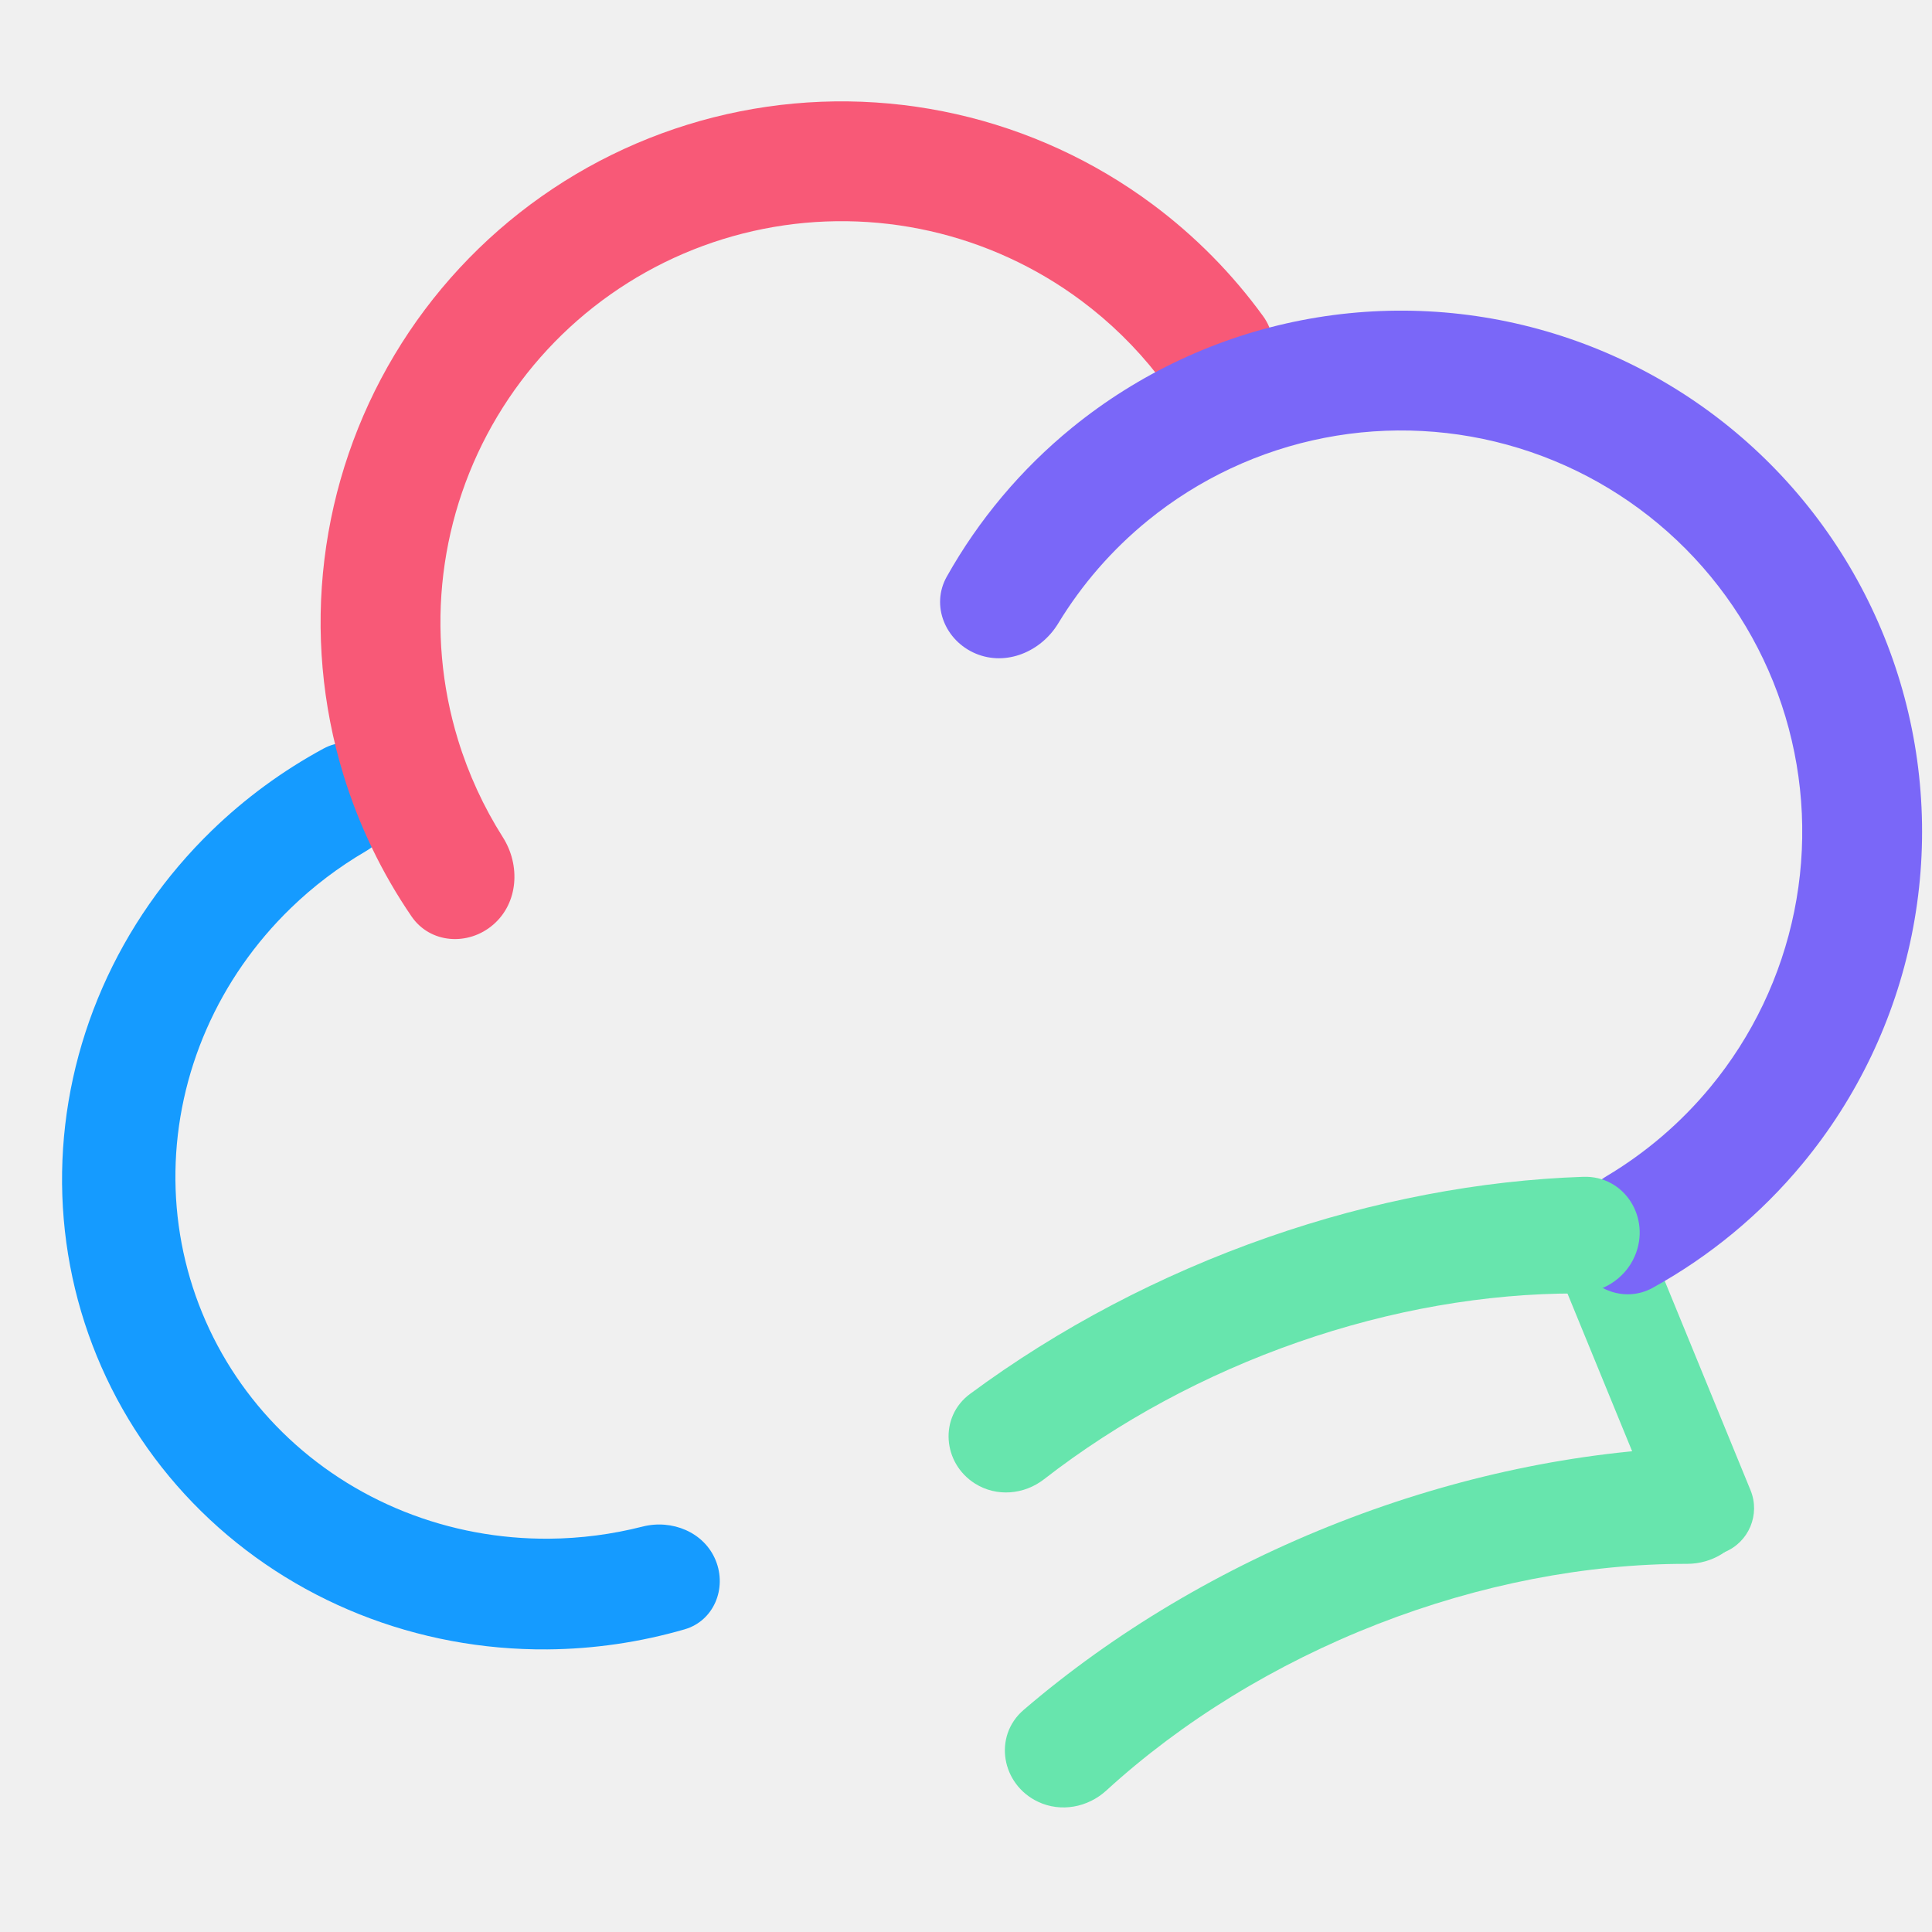
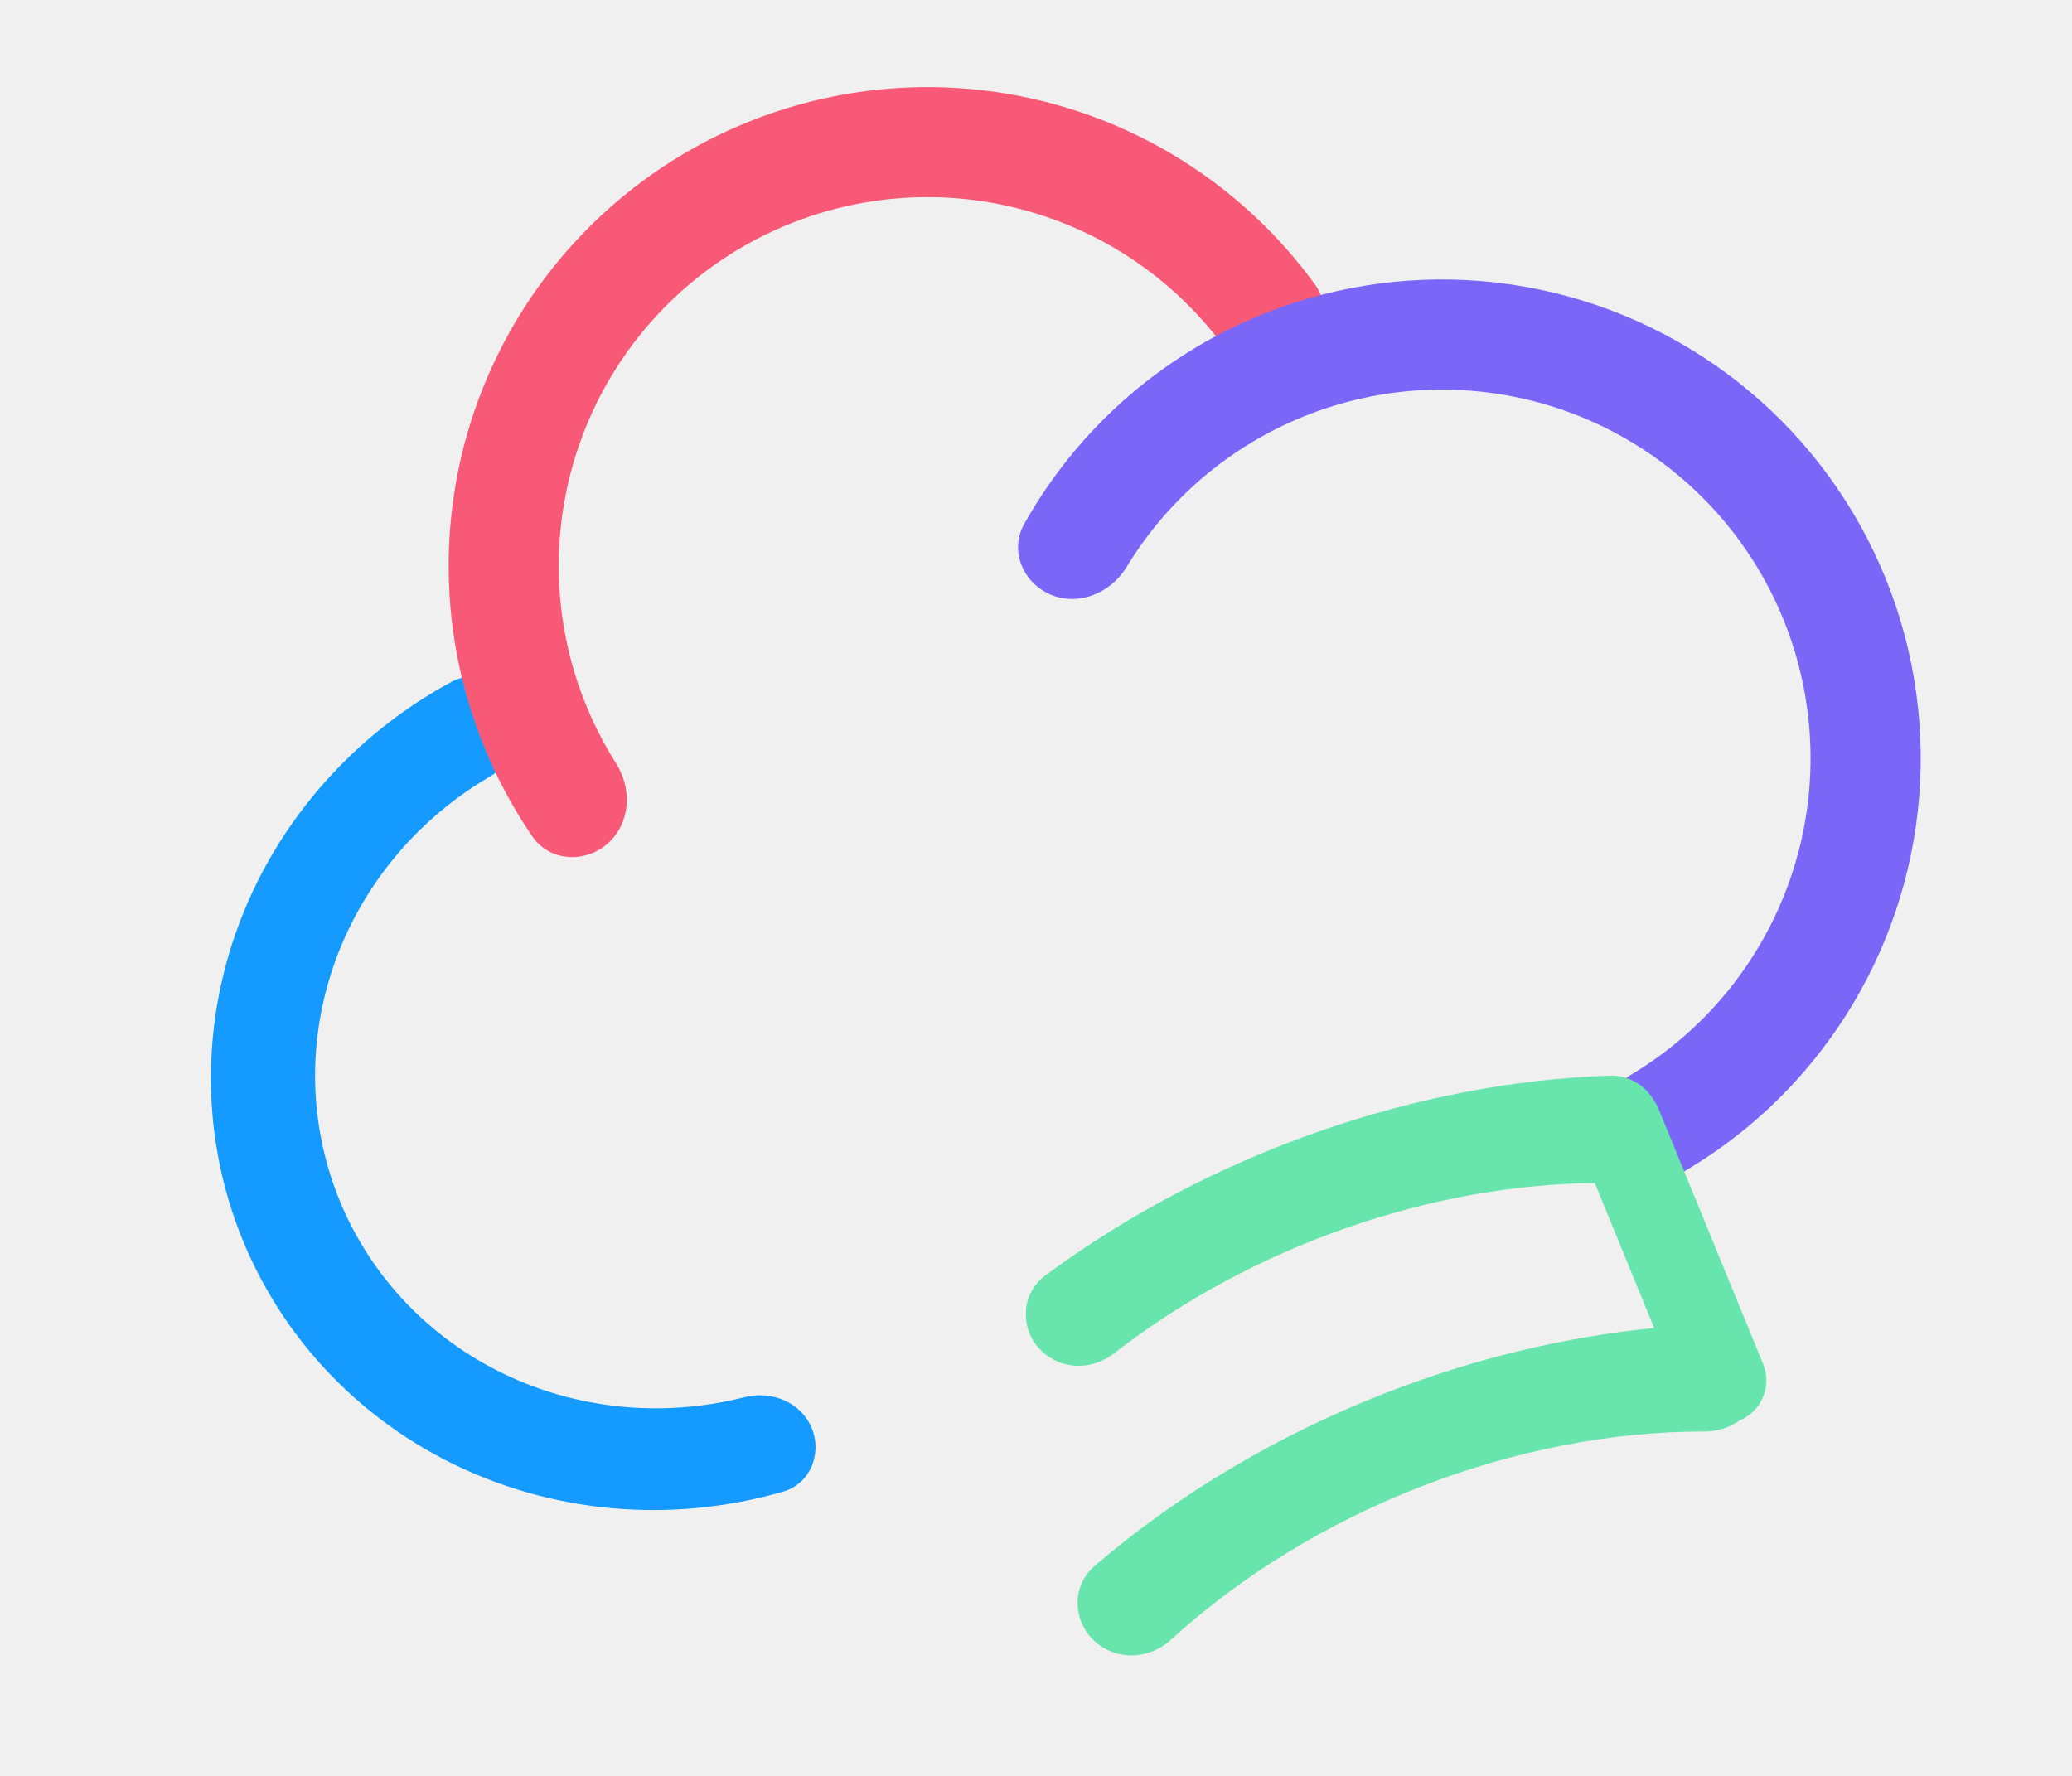
- <svg xmlns="http://www.w3.org/2000/svg" width="367" height="367" viewBox="0 0 367 367" fill="none">
-   <g clip-path="url(#clip0_14289_126640)">
-     <path d="M294.254 237.17C292.369 232.571 294.569 227.314 299.168 225.429C303.767 223.543 309.024 225.743 310.909 230.343L332.529 283.083C334.414 287.682 332.214 292.939 327.615 294.824C323.016 296.71 317.759 294.51 315.874 289.911L294.254 237.17Z" fill="#67E5AD" />
-     <path d="M74.869 147.4C72.677 142.053 66.532 139.447 61.453 142.2C53.7 146.402 46.55 151.643 40.223 157.779C31.398 166.338 24.346 176.471 19.468 187.6C14.591 198.729 11.985 210.637 11.797 222.642C11.61 234.648 13.846 246.517 18.378 257.571C22.909 268.625 29.647 278.648 38.207 287.068C46.767 295.488 56.981 302.139 68.267 306.643C79.553 311.146 91.688 313.414 103.981 313.316C112.795 313.246 121.566 311.96 130.038 309.511C135.588 307.907 138.136 301.737 135.944 296.391C133.753 291.044 127.65 288.565 122.051 289.99C116.253 291.466 110.294 292.241 104.309 292.289C94.844 292.365 85.499 290.619 76.809 287.151C68.119 283.683 60.254 278.561 53.663 272.078C47.072 265.595 41.883 257.877 38.394 249.365C34.905 240.854 33.183 231.715 33.328 222.47C33.472 213.226 35.479 204.058 39.234 195.488C42.99 186.919 48.42 179.116 55.215 172.526C59.511 168.359 64.3 164.729 69.465 161.71C74.454 158.795 77.061 152.746 74.869 147.4Z" fill="#159BFF" />
-     <path d="M236.167 75.219C241.643 72.133 243.631 65.144 239.937 60.059C234.067 51.977 226.993 44.812 218.944 38.822C207.843 30.563 195.135 24.723 181.638 21.679C168.141 18.635 154.155 18.455 140.584 21.151C127.013 23.846 114.159 29.358 102.849 37.329C91.54 45.3 82.028 55.554 74.928 67.429C67.827 79.304 63.295 92.536 61.625 106.271C59.954 120.006 61.182 133.938 65.23 147.169C68.165 156.763 72.535 165.834 78.173 174.08C81.721 179.268 88.971 179.745 93.718 175.625C98.465 171.505 98.89 164.353 95.522 159.046C91.871 153.292 89 147.06 86.996 140.511C83.88 130.323 82.934 119.595 84.22 109.019C85.506 98.443 88.996 88.255 94.463 79.111C99.931 69.967 107.255 62.072 115.963 55.934C124.671 49.796 134.569 45.552 145.019 43.476C155.469 41.401 166.237 41.539 176.63 43.883C187.023 46.227 196.809 50.724 205.356 57.084C210.85 61.172 215.755 65.972 219.946 71.344C223.813 76.3 230.691 78.305 236.167 75.219Z" fill="#F85977" />
-     <path d="M299.37 239.012C301.754 244.828 308.443 247.666 313.947 244.631C324.807 238.641 334.475 230.646 342.421 221.036C352.791 208.493 359.909 193.586 363.142 177.636C366.376 161.685 365.626 145.184 360.958 129.592C356.291 114.001 347.851 99.801 336.385 88.251C324.919 76.701 310.782 68.157 295.225 63.375C279.668 58.594 263.173 57.723 247.199 60.84C231.225 63.956 216.267 70.964 203.648 81.242C193.98 89.118 185.914 98.727 179.845 109.543C176.769 115.024 179.558 121.733 185.357 124.16C191.155 126.586 197.753 123.794 201.015 118.421C205.515 111.012 211.26 104.4 218.024 98.89C227.74 90.976 239.258 85.58 251.558 83.18C263.858 80.78 276.559 81.451 288.538 85.133C300.517 88.814 311.402 95.394 320.231 104.287C329.06 113.181 335.559 124.114 339.153 136.12C342.746 148.125 343.324 160.831 340.834 173.113C338.344 185.395 332.864 196.873 324.878 206.531C319.319 213.255 312.666 218.951 305.223 223.396C299.827 226.619 296.986 233.196 299.37 239.012Z" fill="#7A67F8" />
-     <path d="M331.598 289.977C334.713 282.741 329.691 274.64 321.818 274.906C299.698 275.652 276.639 280.496 254.52 289.122C232.179 297.833 211.603 310.089 194.451 324.81C188.608 329.826 190.236 338.986 197.202 342.269C201.521 344.305 206.628 343.348 210.152 340.127C224.526 326.986 242.261 316.083 261.657 308.519C281.016 300.97 301.275 297.042 320.465 297.065C325.255 297.071 329.704 294.376 331.598 289.977Z" fill="#67E5AD" />
-     <path d="M310.54 238.615C313.655 231.38 308.632 223.279 300.759 223.545C281.149 224.207 260.773 228.09 240.942 235.001C220.423 242.151 201.094 252.33 184.256 264.794C178.375 269.148 179.028 277.917 185.217 281.82C189.279 284.381 194.516 283.952 198.308 281.006C212.445 270.02 228.966 261.089 246.584 254.95C264.132 248.835 282.212 245.683 299.408 245.704C304.198 245.709 308.646 243.014 310.54 238.615Z" fill="#67E5AD" />
+ <svg xmlns="http://www.w3.org/2000/svg" width="350" height="300" viewBox="0 0 367 367" fill="none">
+   <g clip-path="url(#clip0_12939_97605)">
+     <path d="M76.08 146.14C73.89 140.79 67.74 138.19 62.66 140.94C54.91 145.14 47.76 150.38 41.43 156.52C32.61 165.08 25.55 175.21 20.68 186.34C15.81 197.47 13.2 209.38 13.01 221.39C12.82 233.4 15.06 245.26 19.59 256.32C24.12 267.37 30.86 277.4 39.42 285.82C47.98 294.24 58.19 300.89 69.48 305.39C80.77 309.89 92.9 312.16 105.19 312.06C114 311.99 122.77 310.7 131.25 308.26C136.8 306.65 139.35 300.49 137.16 295.14C134.97 289.79 128.87 287.31 123.27 288.74C117.47 290.22 111.51 290.99 105.53 291.04C96.06 291.11 86.72 289.37 78.03 285.9C69.34 282.43 61.48 277.31 54.88 270.83C48.29 264.35 43.1 256.63 39.61 248.12C36.12 239.61 34.4 230.47 34.54 221.22C34.68 211.98 36.69 202.81 40.45 194.24C44.21 185.67 49.64 177.87 56.43 171.28C60.73 167.11 65.51 163.48 70.68 160.46C75.67 157.54 78.28 151.5 76.08 146.15V146.14Z" fill="#159BFF" />
+     <path d="M237.38 73.96C242.86 70.87 244.84 63.89 241.15 58.8C235.28 50.72 228.21 43.55 220.16 37.56C209.06 29.3 196.35 23.46 182.85 20.42C169.35 17.38 155.37 17.2 141.8 19.89C128.23 22.59 115.37 28.1 104.07 36.07C92.76 44.04 83.25 54.3 76.15 66.17C69.05 78.05 64.52 91.28 62.85 105.01C61.18 118.75 62.41 132.68 66.46 145.91C69.39 155.5 73.77 164.57 79.4 172.82C82.95 178.01 90.2 178.49 94.94 174.36C99.69 170.24 100.11 163.09 96.74 157.78C93.09 152.03 90.22 145.79 88.21 139.24C85.09 129.05 84.15 118.32 85.43 107.75C86.72 97.17 90.21 86.99 95.67 77.84C101.14 68.7 108.46 60.8 117.17 54.66C125.88 48.52 135.78 44.28 146.23 42.2C156.68 40.12 167.45 40.26 177.84 42.61C188.23 44.95 198.02 49.45 206.57 55.81C212.06 59.9 216.97 64.7 221.16 70.07C225.03 75.03 231.9 77.03 237.38 73.94V73.96Z" fill="#F85977" />
+     <path d="M300.58 237.76C302.96 243.58 309.65 246.41 315.16 243.38C326.02 237.39 335.69 229.4 343.63 219.78C354 207.24 361.12 192.33 364.35 176.38C367.58 160.43 366.83 143.93 362.17 128.34C357.5 112.75 349.06 98.55 337.6 87C326.13 75.45 312 66.91 296.44 62.12C280.88 57.34 264.39 56.47 248.41 59.58C232.44 62.7 217.48 69.7 204.86 79.98C195.19 87.86 187.13 97.46 181.06 108.28C177.98 113.76 180.77 120.47 186.57 122.9C192.37 125.33 198.97 122.54 202.23 117.16C206.73 109.75 212.47 103.14 219.24 97.63C228.96 89.72 240.47 84.32 252.77 81.92C265.07 79.52 277.77 80.19 289.75 83.87C301.73 87.55 312.61 94.13 321.44 103.02C330.27 111.91 336.77 122.85 340.36 134.85C343.95 146.85 344.53 159.56 342.04 171.84C339.55 184.12 334.07 195.6 326.08 205.26C320.52 211.98 313.87 217.68 306.43 222.12C301.03 225.34 298.19 231.92 300.58 237.74V237.76Z" fill="#7A67F8" />
+     <path d="M333.74 281.83L312.12 229.09C311.87 228.47 311.54 227.89 311.18 227.37C309.37 224.29 306.06 222.16 301.97 222.3C282.36 222.96 261.98 226.85 242.15 233.76C221.63 240.91 202.3 251.09 185.46 263.55C179.58 267.9 180.23 276.67 186.42 280.57C190.48 283.13 195.72 282.7 199.51 279.76C213.65 268.78 230.17 259.84 247.79 253.71C264.78 247.79 282.26 244.66 298.97 244.48L311.25 274.45C292.8 276.25 273.95 280.78 255.73 287.88C233.39 296.59 212.81 308.85 195.66 323.57C189.82 328.59 191.44 337.74 198.41 341.03C202.73 343.07 207.84 342.11 211.36 338.89C225.73 325.75 243.47 314.85 262.87 307.28C282.23 299.73 302.49 295.8 321.68 295.83C324.31 295.83 326.83 295.02 328.88 293.56C333.44 291.66 335.62 286.42 333.74 281.84V281.83Z" fill="#67E5AD" />
  </g>
  <defs>
-     <clipPath id="clip0_14289_126640">
+     <clipPath id="clip0_12939_97605">
      <rect width="366" height="366" fill="white" transform="translate(0.5 0.75)" />
    </clipPath>
  </defs>
</svg>
